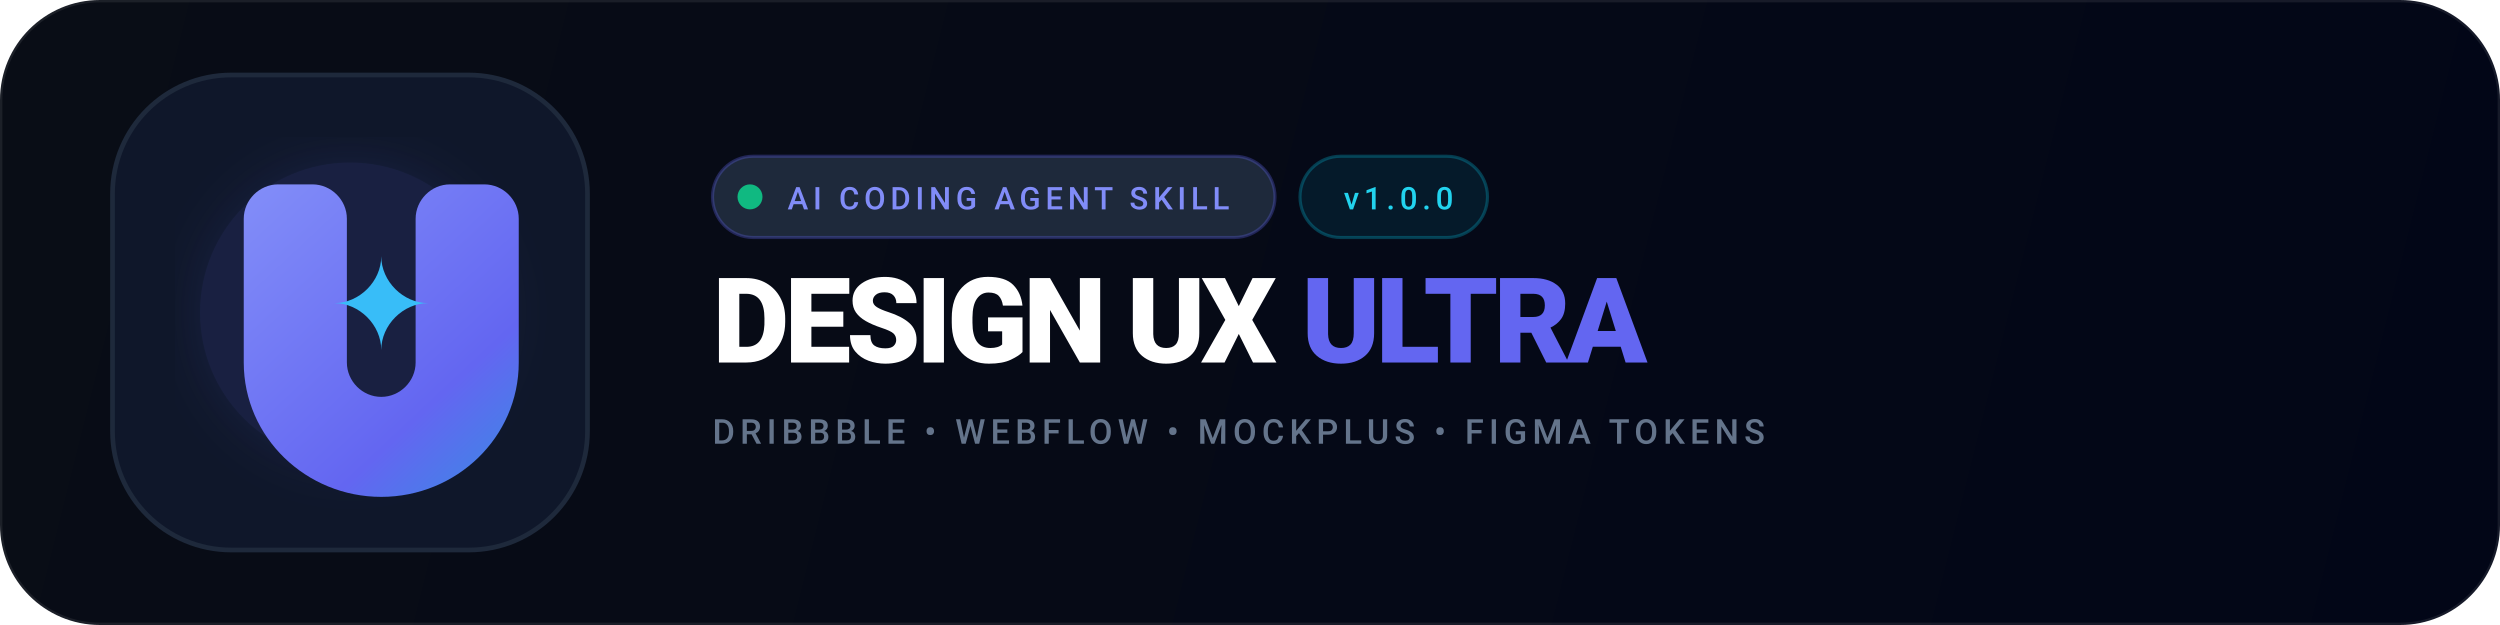
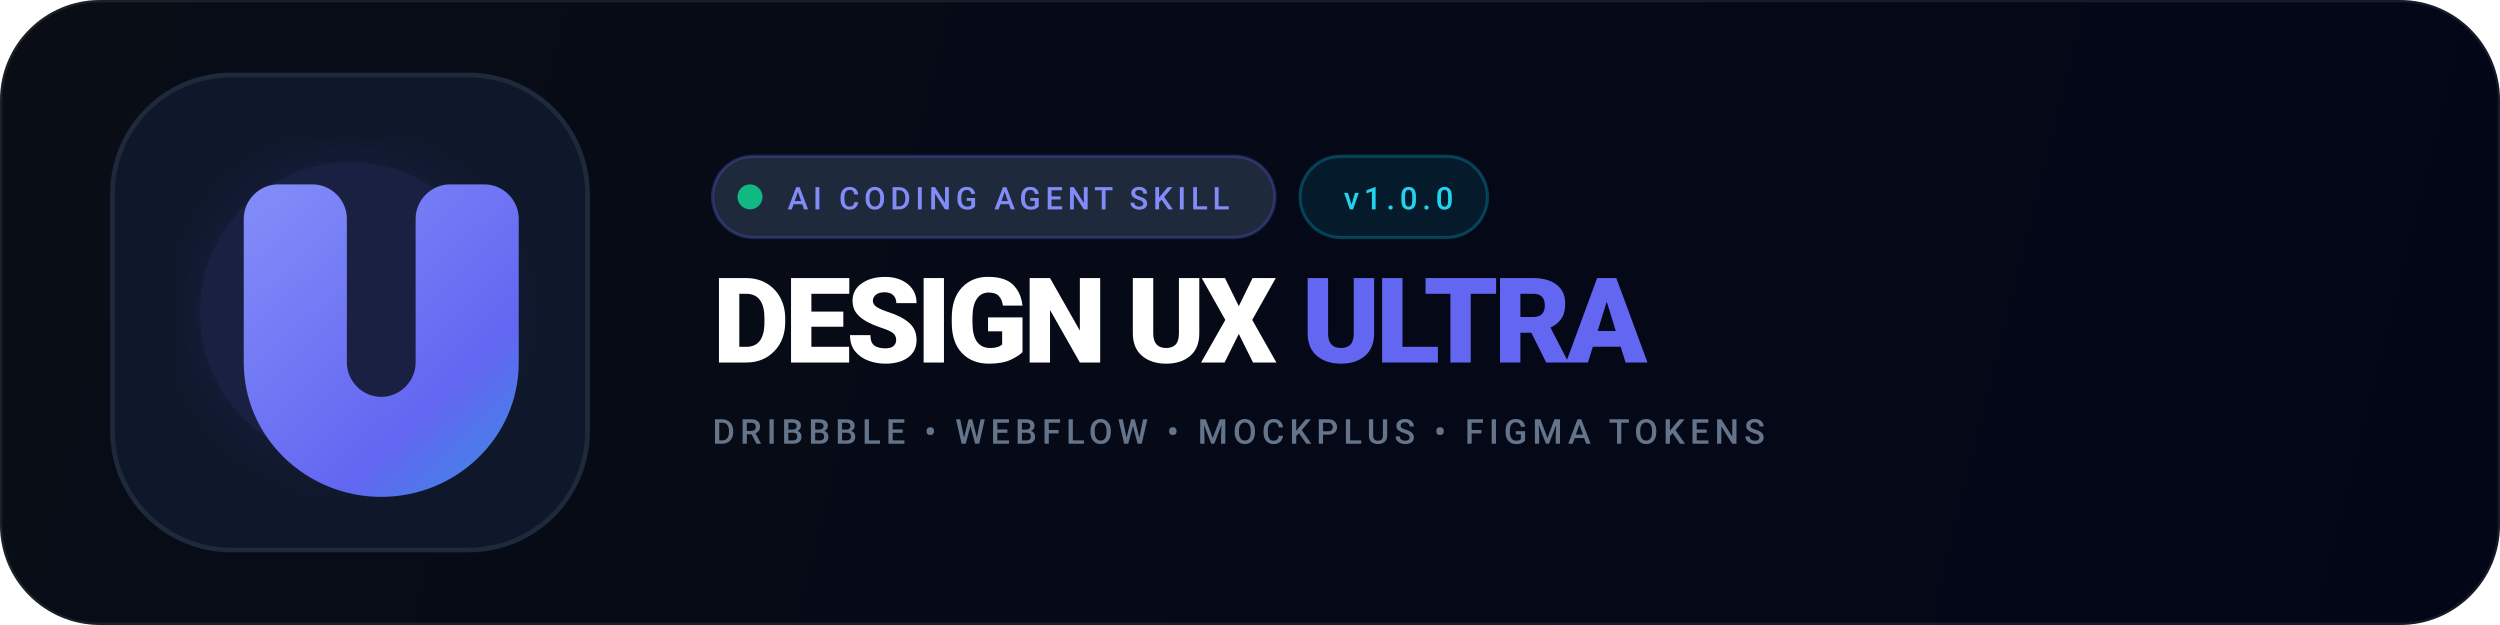
<svg xmlns="http://www.w3.org/2000/svg" viewBox="0 0 800 200" width="800" height="200" fill="none">
  <defs>
    <linearGradient id="bgCanvas" x1="0" y1="0" x2="800" y2="200" gradientUnits="userSpaceOnUse">
      <stop offset="0%" stop-color="#090D16" />
      <stop offset="100%" stop-color="#020617" />
    </linearGradient>
    <linearGradient id="logoMarkGrad" x1="48" y1="36" x2="168" y2="164" gradientUnits="userSpaceOnUse">
      <stop offset="0%" stop-color="#818CF8" />
      <stop offset="50%" stop-color="#6366F1" />
      <stop offset="100%" stop-color="#06B6D4" />
    </linearGradient>
    <linearGradient id="textGrad" x1="210" y1="60" x2="620" y2="120" gradientUnits="userSpaceOnUse">
      <stop offset="0%" stop-color="#FFFFFF" />
      <stop offset="50%" stop-color="#E2E8F0" />
      <stop offset="100%" stop-color="#94A3B8" />
    </linearGradient>
    <linearGradient id="accentGrad" x1="210" y1="120" x2="480" y2="160" gradientUnits="userSpaceOnUse">
      <stop offset="0%" stop-color="#6366F1" />
      <stop offset="50%" stop-color="#06B6D4" />
      <stop offset="100%" stop-color="#34D399" />
    </linearGradient>
    <filter id="glow" x="20" y="20" width="180" height="180" filterUnits="userSpaceOnUse">
      <feGaussianBlur stdDeviation="8" result="blur" />
      <feComposite in="SourceGraphic" in2="blur" operator="over" />
    </filter>
  </defs>
  <style>
    .title-text {
      font-family: -apple-system, BlinkMacSystemFont, "Segoe UI", Roboto, "Plus Jakarta Sans", sans-serif;
      font-weight: 800;
      letter-spacing: -0.04em;
    }
    .subtitle-text {
      font-family: -apple-system, BlinkMacSystemFont, "Segoe UI", Roboto, "JetBrains Mono", monospace;
      font-weight: 500;
      letter-spacing: 0.15em;
    }
  </style>
  <rect width="800" height="200" rx="32" fill="url(#bgCanvas)" />
  <rect width="800" height="200" rx="32" stroke="rgba(255, 255, 255, 0.08)" stroke-width="1.5" />
  <g transform="translate(36, 24)">
    <rect x="0" y="0" width="152" height="152" rx="38" fill="#0F172A" stroke="#1E293B" stroke-width="1.5" />
    <circle cx="76" cy="76" r="48" fill="#6366F1" opacity="0.12" filter="url(#glow)" />
    <path d="M42 46C42 40 47 35 53 35H64C70 35 75 40 75 46V92C75 98 80 103 86 103C92 103 97 98 97 92V46C97 40 102 35 108 35H119C125 35 130 40 130 46V92C130 116 110 135 86 135C62 135 42 116 42 92V46Z" fill="url(#logoMarkGrad)" />
-     <path d="M86 58C86 66 93 73 101 73C93 73 86 80 86 88C86 80 79 73 71 73C79 73 86 66 86 58Z" fill="#38BDF8" />
  </g>
  <g transform="translate(228, 50)">
    <rect x="0" y="0" width="180" height="26" rx="13" fill="#1E293B" stroke="rgba(99, 102, 241, 0.3)" stroke-width="1" />
    <circle cx="12" cy="13" r="4" fill="#10B981" />
    <text x="24" y="17" fill="#818CF8" class="subtitle-text" font-size="10">AI CODING AGENT SKILL</text>
    <rect x="188" y="0" width="60" height="26" rx="13" fill="rgba(6, 182, 212, 0.1)" stroke="rgba(6, 182, 212, 0.3)" stroke-width="1" />
    <text x="202" y="17" fill="#22D3EE" class="subtitle-text" font-size="10">v1.0.0</text>
    <text x="0" y="66" fill="url(#textGrad)" class="title-text" font-size="38">
      DESIGN UX <tspan fill="#6366F1">ULTRA</tspan>
    </text>
    <text x="0" y="92" fill="#64748B" class="subtitle-text" font-size="11">
      DRIBBBLE • WEBFLOW • MOCKPLUS • FIGMA TOKENS
    </text>
  </g>
</svg>
